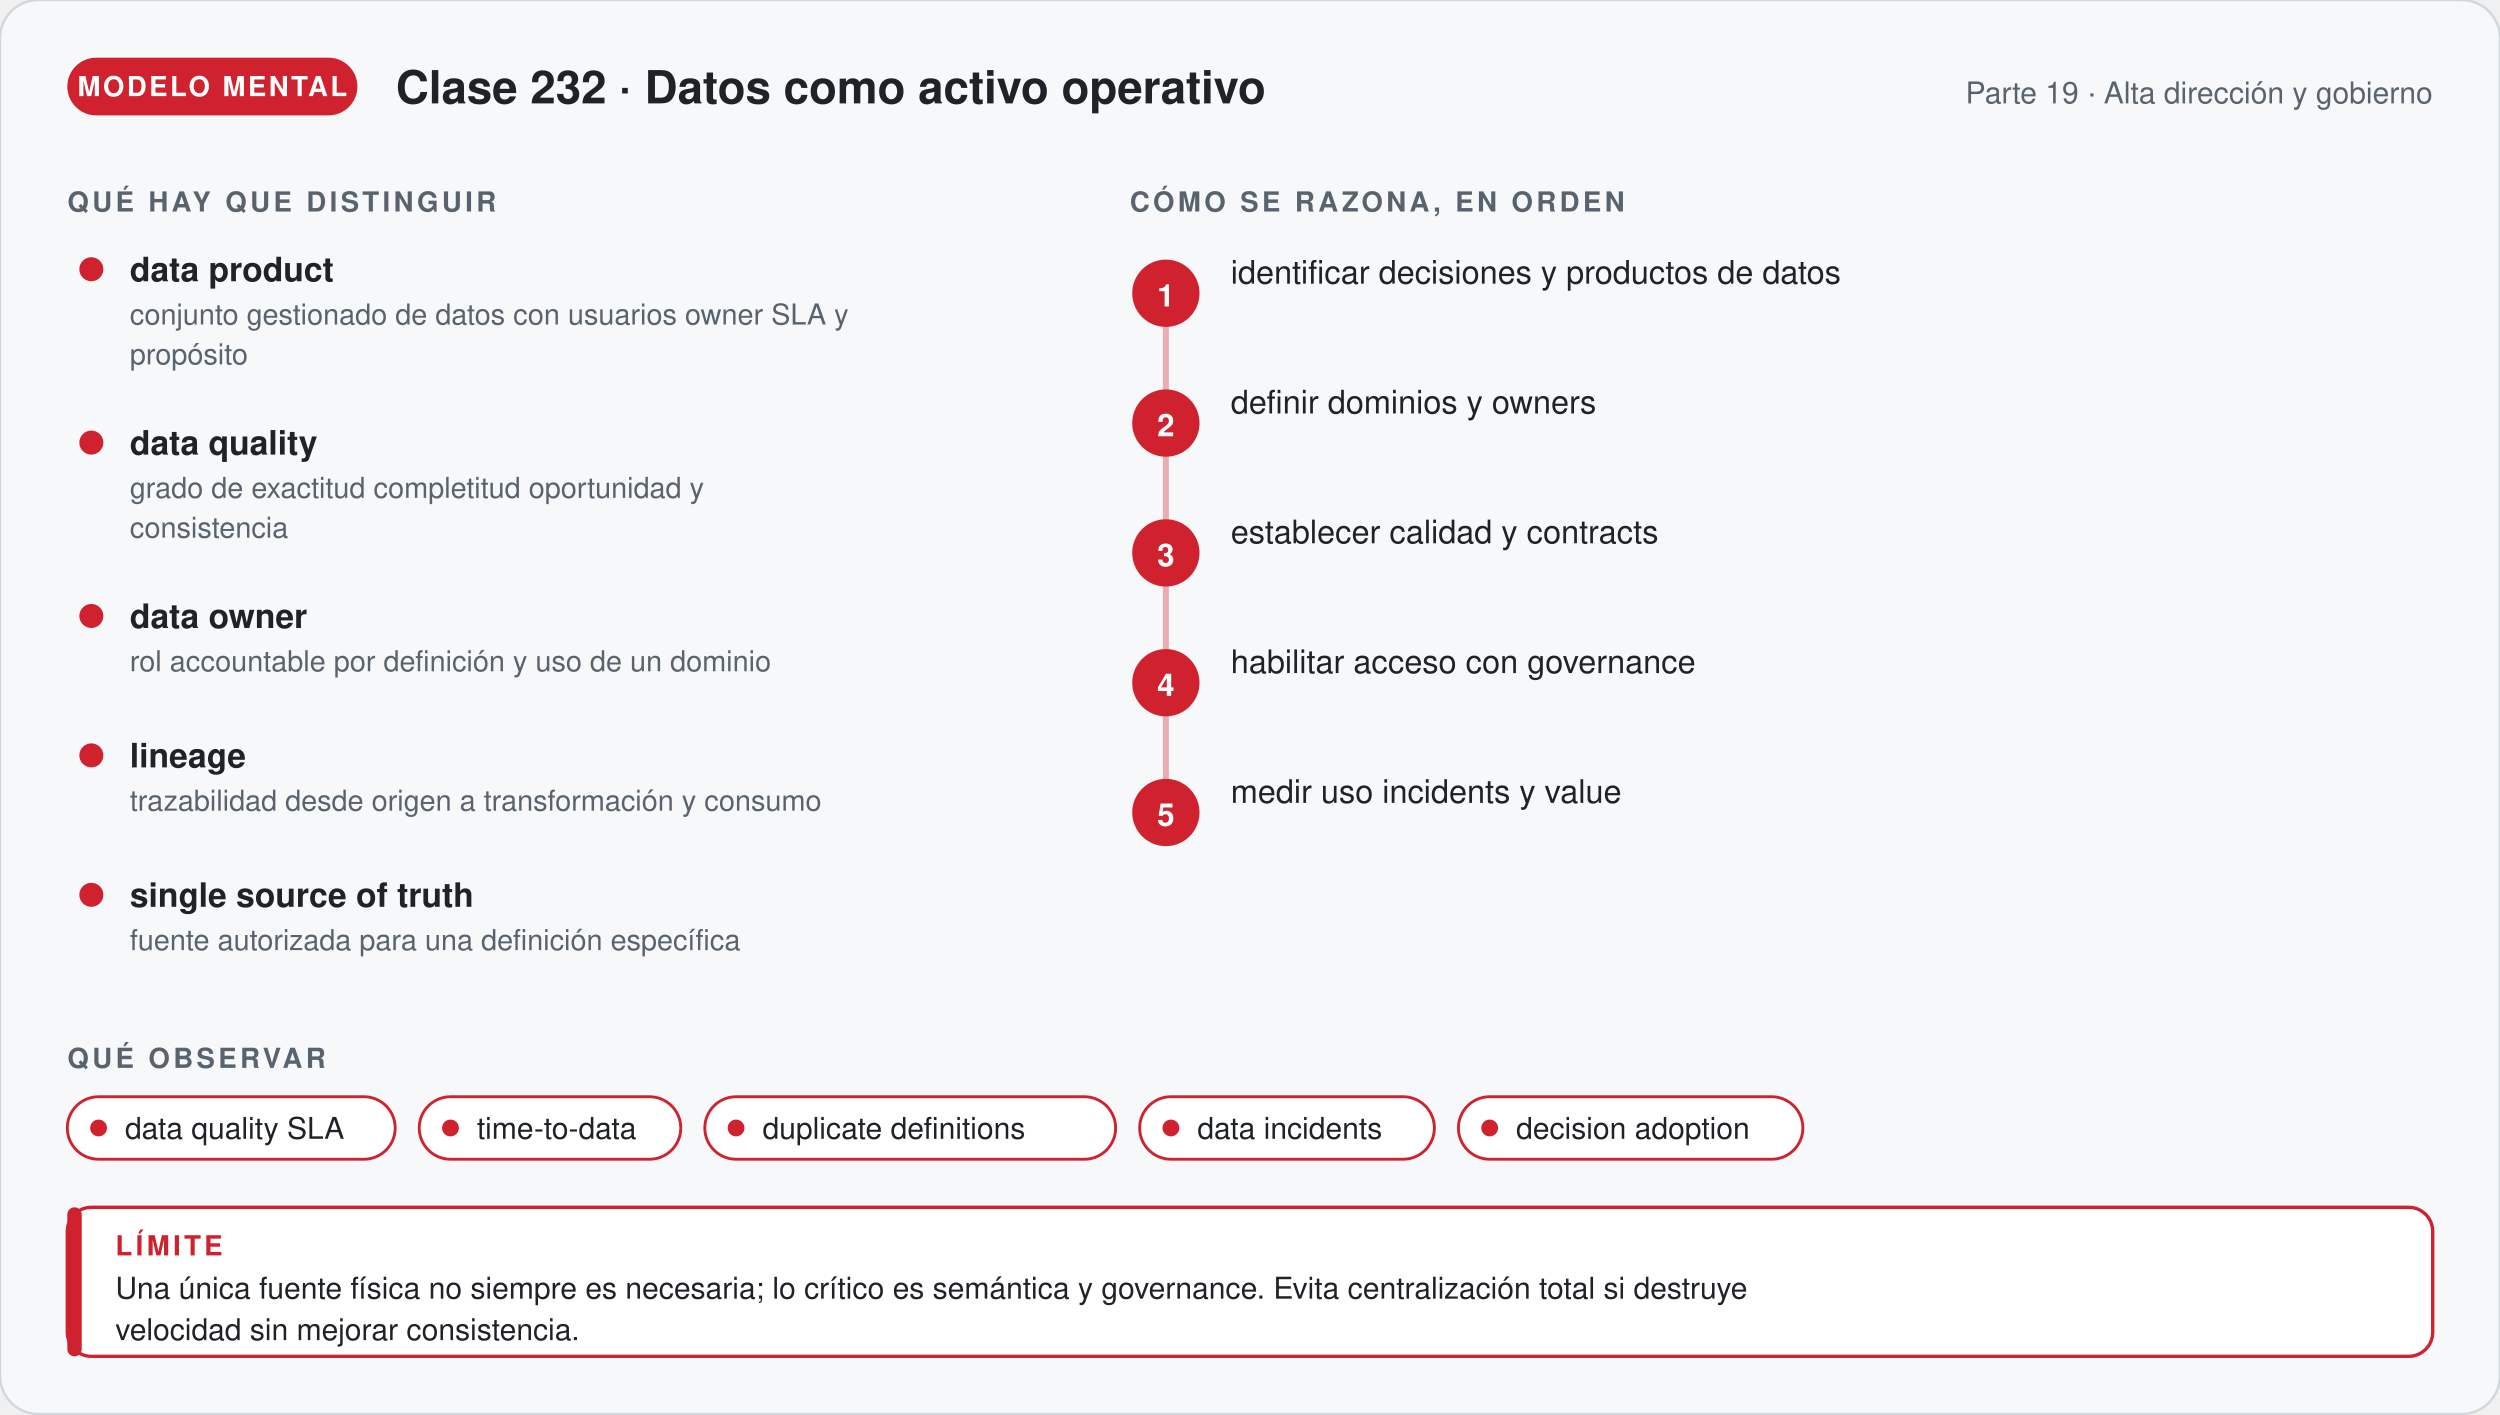
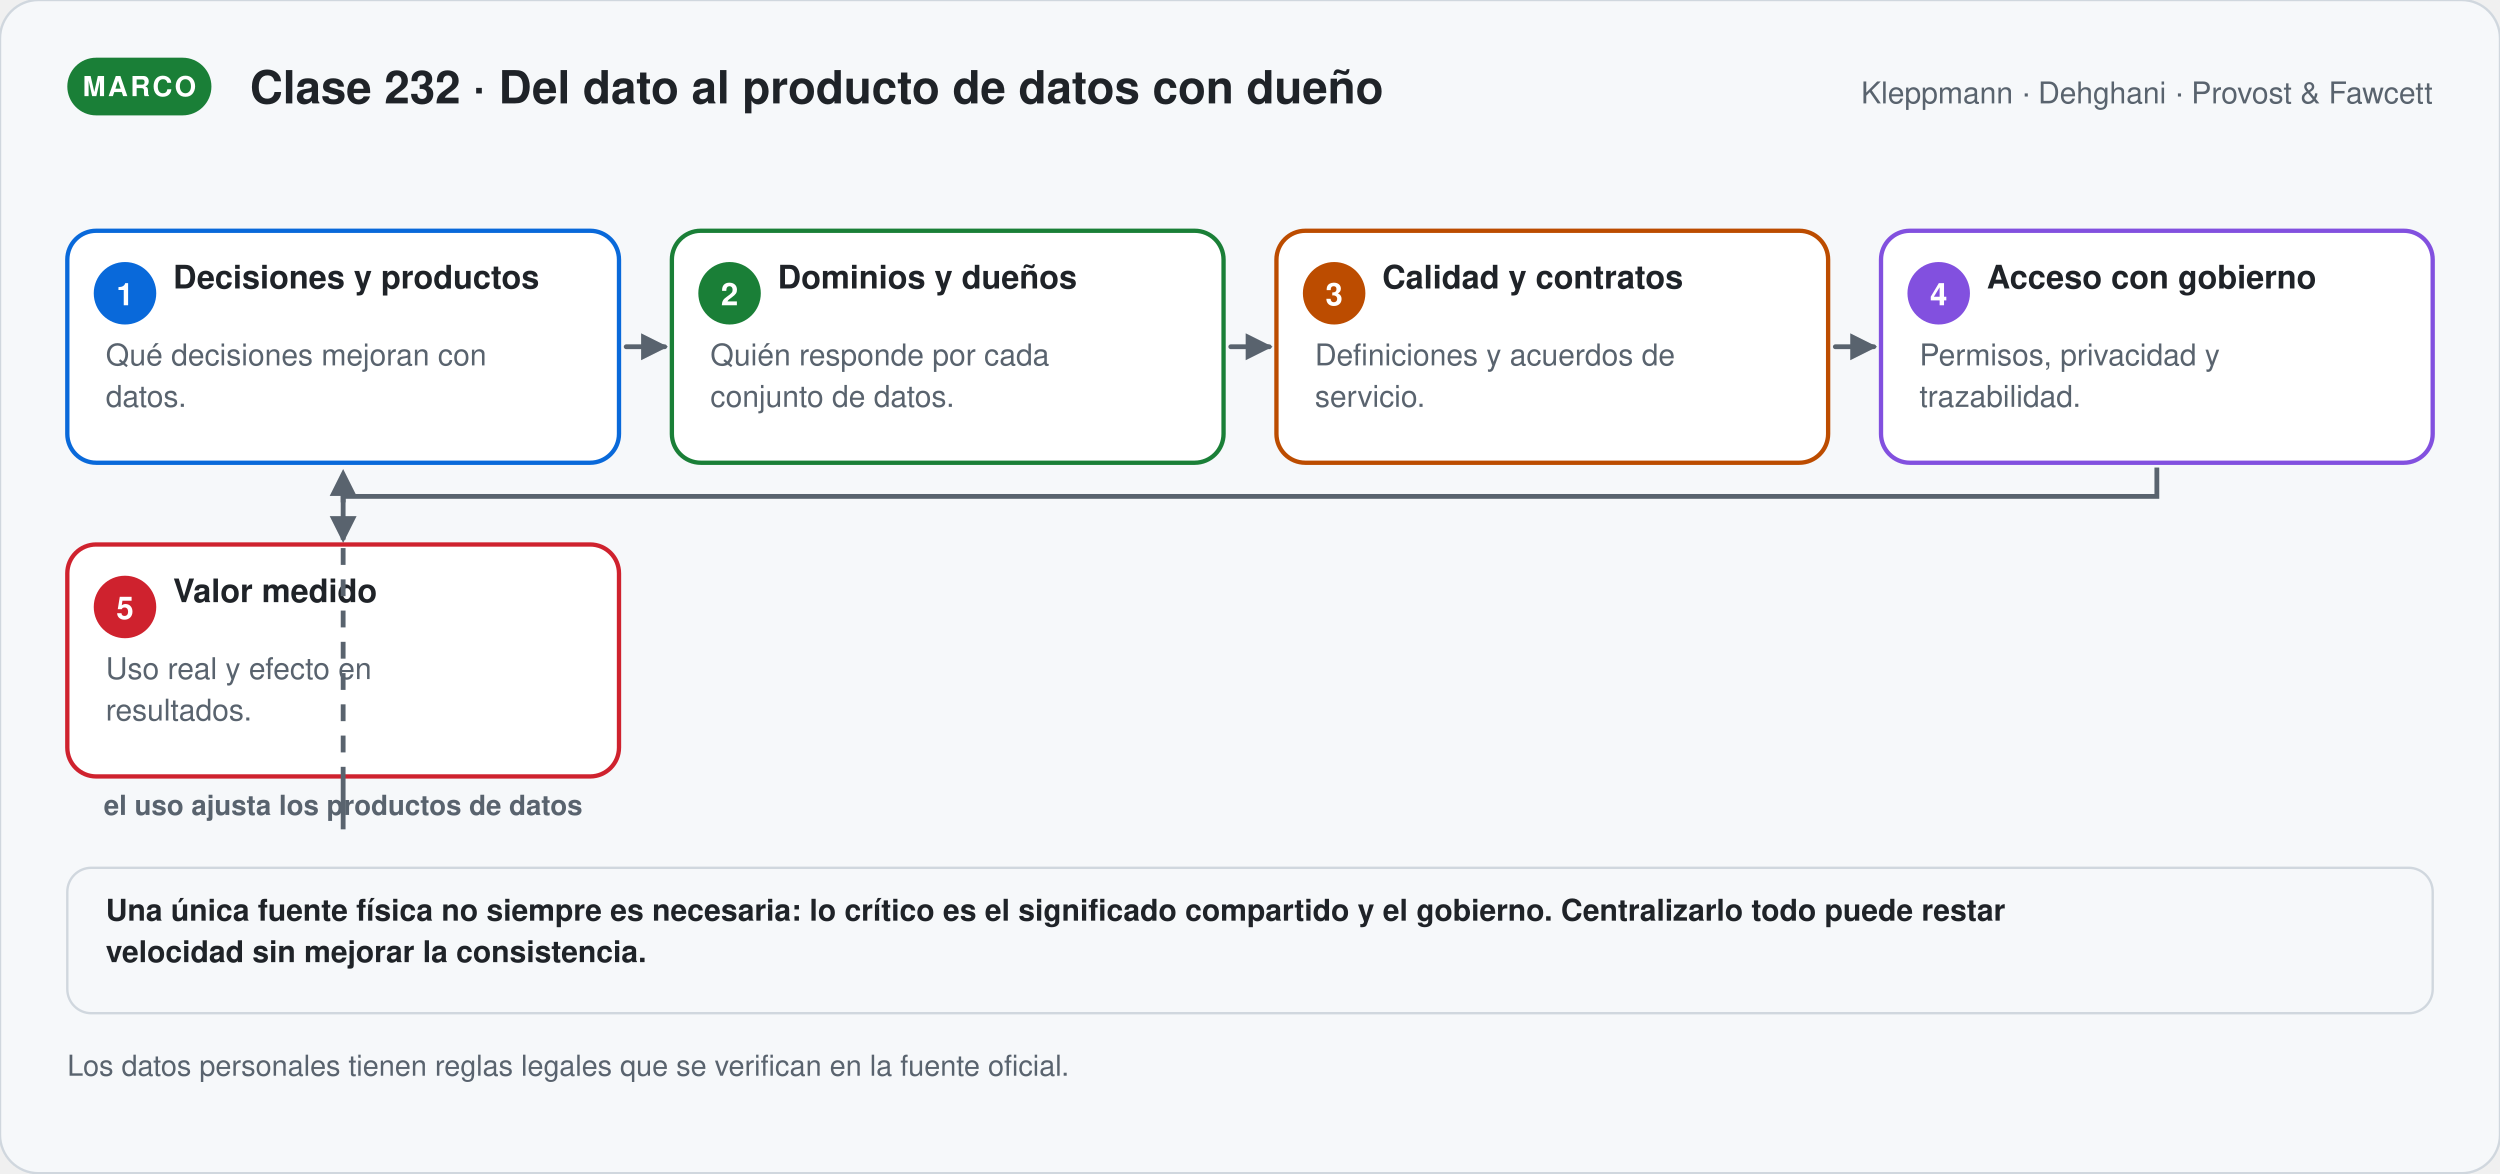
- <svg xmlns="http://www.w3.org/2000/svg" viewBox="0 0 1040 588.24" width="1040" role="img" aria-labelledby="t-g232 d-g232" font-family="'Segoe UI', 'Helvetica Neue', Helvetica, Arial, sans-serif">
+ <svg xmlns="http://www.w3.org/2000/svg" viewBox="0 0 1040 488.06" width="1040" role="img" aria-labelledby="t-s232 d-s232" font-family="'Segoe UI', 'Helvetica Neue', Helvetica, Arial, sans-serif">
  <defs>
-     <marker id="p-g232" viewBox="0 0 10 10" refX="8" refY="5" markerWidth="7" markerHeight="7" orient="auto">
+     <marker id="p-s232" viewBox="0 0 10 10" refX="8" refY="5" markerWidth="7" markerHeight="7" orient="auto">
      <path d="M1,1 L9,5 L1,9 Z" fill="#59636e" />
    </marker>
  </defs>
-   <rect width="1040" height="588.24" rx="16" fill="#f6f8fa" stroke="#d0d7de" />
-   <rect x="28" y="24" width="120.67" height="24" rx="12" fill="#cf222e" />
-   <text x="88.335" y="40" font-size="11.5" font-weight="700" fill="#ffffff" text-anchor="middle" letter-spacing="1">MODELO MENTAL</text>
-   <text x="164.67" y="43" font-size="19" font-weight="700" fill="#1f2328" text-anchor="start">Clase 232 · Datos como activo operativo</text>
-   <text x="1012" y="43" font-size="12.5" font-weight="400" fill="#59636e" text-anchor="end">Parte 19 · Alta dirección y gobierno</text>
-   <text x="28" y="88" font-size="11.5" font-weight="700" fill="#59636e" text-anchor="start" letter-spacing="1.4">QUÉ HAY QUE DISTINGUIR</text>
-   <circle cx="38" cy="112" r="5" fill="#cf222e" />
-   <text x="54" y="117" font-size="14" font-weight="700" fill="#1f2328" text-anchor="start">data product</text>
-   <text x="54" y="135" font-size="12" font-weight="400" fill="#59636e" text-anchor="start">conjunto gestionado de datos con usuarios owner SLA y</text>
-   <text x="54" y="151.56" font-size="12" font-weight="400" fill="#59636e" text-anchor="start">propósito</text>
-   <circle cx="38" cy="184.12" r="5" fill="#cf222e" />
-   <text x="54" y="189.12" font-size="14" font-weight="700" fill="#1f2328" text-anchor="start">data quality</text>
-   <text x="54" y="207.12" font-size="12" font-weight="400" fill="#59636e" text-anchor="start">grado de exactitud completitud oportunidad y</text>
-   <text x="54" y="223.68" font-size="12" font-weight="400" fill="#59636e" text-anchor="start">consistencia</text>
-   <circle cx="38" cy="256.24" r="5" fill="#cf222e" />
-   <text x="54" y="261.24" font-size="14" font-weight="700" fill="#1f2328" text-anchor="start">data owner</text>
-   <text x="54" y="279.24" font-size="12" font-weight="400" fill="#59636e" text-anchor="start">rol accountable por definición y uso de un dominio</text>
-   <circle cx="38" cy="314.24" r="5" fill="#cf222e" />
-   <text x="54" y="319.24" font-size="14" font-weight="700" fill="#1f2328" text-anchor="start">lineage</text>
-   <text x="54" y="337.24" font-size="12" font-weight="400" fill="#59636e" text-anchor="start">trazabilidad desde origen a transformación y consumo</text>
-   <circle cx="38" cy="372.24" r="5" fill="#cf222e" />
-   <text x="54" y="377.24" font-size="14" font-weight="700" fill="#1f2328" text-anchor="start">single source of truth</text>
-   <text x="54" y="395.24" font-size="12" font-weight="400" fill="#59636e" text-anchor="start">fuente autorizada para una definición específica</text>
-   <text x="470" y="88" font-size="11.5" font-weight="700" fill="#59636e" text-anchor="start" letter-spacing="1.4">CÓMO SE RAZONA, EN ORDEN</text>
-   <path d="M485,122 V338" stroke="#cf222e" stroke-width="2.5" stroke-opacity="0.35" />
-   <circle cx="485" cy="122" r="14" fill="#cf222e" />
-   <text x="485" y="127.5" font-size="13" font-weight="700" fill="#ffffff" text-anchor="middle">1</text>
-   <text x="512" y="118" font-size="13.5" font-weight="500" fill="#1f2328" text-anchor="start">identificar decisiones y productos de datos</text>
-   <circle cx="485" cy="176" r="14" fill="#cf222e" />
-   <text x="485" y="181.5" font-size="13" font-weight="700" fill="#ffffff" text-anchor="middle">2</text>
-   <text x="512" y="172" font-size="13.5" font-weight="500" fill="#1f2328" text-anchor="start">definir dominios y owners</text>
-   <circle cx="485" cy="230" r="14" fill="#cf222e" />
-   <text x="485" y="235.5" font-size="13" font-weight="700" fill="#ffffff" text-anchor="middle">3</text>
-   <text x="512" y="226" font-size="13.5" font-weight="500" fill="#1f2328" text-anchor="start">establecer calidad y contracts</text>
-   <circle cx="485" cy="284" r="14" fill="#cf222e" />
-   <text x="485" y="289.5" font-size="13" font-weight="700" fill="#ffffff" text-anchor="middle">4</text>
-   <text x="512" y="280" font-size="13.5" font-weight="500" fill="#1f2328" text-anchor="start">habilitar acceso con governance</text>
-   <circle cx="485" cy="338" r="14" fill="#cf222e" />
-   <text x="485" y="343.5" font-size="13" font-weight="700" fill="#ffffff" text-anchor="middle">5</text>
-   <text x="512" y="334" font-size="13.5" font-weight="500" fill="#1f2328" text-anchor="start">medir uso incidents y value</text>
-   <text x="28" y="444.24" font-size="11.5" font-weight="700" fill="#59636e" text-anchor="start" letter-spacing="1.4">QUÉ OBSERVAR</text>
-   <rect x="28" y="456.24" width="136.4" height="26" rx="13" fill="#ffffff" stroke="#cf222e" stroke-width="1.2" />
-   <circle cx="41" cy="469.24" r="3.5" fill="#cf222e" />
-   <text x="52" y="473.74" font-size="12.5" font-weight="400" fill="#1f2328" text-anchor="start">data quality SLA</text>
-   <rect x="174.4" y="456.24" width="108.8" height="26" rx="13" fill="#ffffff" stroke="#cf222e" stroke-width="1.2" />
-   <circle cx="187.4" cy="469.24" r="3.5" fill="#cf222e" />
-   <text x="198.4" y="473.74" font-size="12.5" font-weight="400" fill="#1f2328" text-anchor="start">time-to-data</text>
-   <rect x="293.2" y="456.24" width="170.9" height="26" rx="13" fill="#ffffff" stroke="#cf222e" stroke-width="1.2" />
-   <circle cx="306.2" cy="469.24" r="3.5" fill="#cf222e" />
-   <text x="317.2" y="473.74" font-size="12.5" font-weight="400" fill="#1f2328" text-anchor="start">duplicate definitions</text>
-   <rect x="474.1" y="456.24" width="122.6" height="26" rx="13" fill="#ffffff" stroke="#cf222e" stroke-width="1.2" />
-   <circle cx="487.1" cy="469.24" r="3.5" fill="#cf222e" />
-   <text x="498.1" y="473.74" font-size="12.5" font-weight="400" fill="#1f2328" text-anchor="start">data incidents</text>
-   <rect x="606.7" y="456.24" width="143.3" height="26" rx="13" fill="#ffffff" stroke="#cf222e" stroke-width="1.2" />
-   <circle cx="619.7" cy="469.24" r="3.5" fill="#cf222e" />
-   <text x="630.7" y="473.74" font-size="12.5" font-weight="400" fill="#1f2328" text-anchor="start">decision adoption</text>
-   <rect x="28" y="502.24" width="984" height="62" rx="10" fill="#ffffff" stroke="#cf222e" stroke-width="1.4" />
-   <rect x="28" y="502.24" width="6" height="62" rx="3" fill="#cf222e" />
-   <text x="48" y="522.24" font-size="11.5" font-weight="700" fill="#cf222e" text-anchor="start" letter-spacing="1.4">LÍMITE</text>
-   <text x="48" y="540.24" font-size="12.5" font-weight="400" fill="#1f2328" text-anchor="start">Una única fuente física no siempre es necesaria; lo crítico es semántica y governance. Evita centralización total si destruye</text>
-   <text x="48" y="557.49" font-size="12.5" font-weight="400" fill="#1f2328" text-anchor="start">velocidad sin mejorar consistencia.</text>
+   <rect width="1040" height="488.06" rx="16" fill="#f6f8fa" stroke="#d0d7de" />
+   <rect x="28" y="24" width="59.95" height="24" rx="12" fill="#1a7f37" />
+   <text x="57.975" y="40" font-size="11.5" font-weight="700" fill="#ffffff" text-anchor="middle" letter-spacing="1">MARCO</text>
+   <text x="103.95" y="43" font-size="19" font-weight="700" fill="#1f2328" text-anchor="start">Clase 232 · Del dato al producto de datos con dueño</text>
+   <text x="1012" y="43" font-size="12.5" font-weight="400" fill="#59636e" text-anchor="end">Kleppmann · Dehghani · Provost &amp; Fawcett</text>
+   <rect x="28" y="96" width="229.5" height="96.5" rx="12" fill="#ffffff" stroke="#0969da" stroke-width="1.8" />
+   <circle cx="52.0" cy="122.0" r="13" fill="#0969da" />
+   <text x="52" y="127" font-size="13" font-weight="700" fill="#ffffff" text-anchor="middle">1</text>
+   <text x="72" y="120" font-size="13.5" font-weight="700" fill="#1f2328" text-anchor="start">Decisiones y productos</text>
+   <text x="44" y="152" font-size="12.5" font-weight="400" fill="#59636e" text-anchor="start">Qué decisiones mejoran con</text>
+   <text x="44" y="169.25" font-size="12.5" font-weight="400" fill="#59636e" text-anchor="start">datos.</text>
+   <path d="M260.5,144.25 L276.5,144.25" stroke="#59636e" stroke-width="2" fill="none" stroke-linecap="round" marker-end="url(#p-s232)" />
+   <rect x="279.5" y="96" width="229.5" height="96.5" rx="12" fill="#ffffff" stroke="#1a7f37" stroke-width="1.8" />
+   <circle cx="303.5" cy="122.0" r="13" fill="#1a7f37" />
+   <text x="303.5" y="127" font-size="13" font-weight="700" fill="#ffffff" text-anchor="middle">2</text>
+   <text x="323.5" y="120" font-size="13.5" font-weight="700" fill="#1f2328" text-anchor="start">Dominios y dueños</text>
+   <text x="295.5" y="152" font-size="12.5" font-weight="400" fill="#59636e" text-anchor="start">Quién responde por cada</text>
+   <text x="295.5" y="169.25" font-size="12.5" font-weight="400" fill="#59636e" text-anchor="start">conjunto de datos.</text>
+   <path d="M512,144.25 L528,144.25" stroke="#59636e" stroke-width="2" fill="none" stroke-linecap="round" marker-end="url(#p-s232)" />
+   <rect x="531" y="96" width="229.5" height="96.5" rx="12" fill="#ffffff" stroke="#bc4c00" stroke-width="1.8" />
+   <circle cx="555.0" cy="122.0" r="13" fill="#bc4c00" />
+   <text x="555" y="127" font-size="13" font-weight="700" fill="#ffffff" text-anchor="middle">3</text>
+   <text x="575" y="120" font-size="13.5" font-weight="700" fill="#1f2328" text-anchor="start">Calidad y contratos</text>
+   <text x="547" y="152" font-size="12.5" font-weight="400" fill="#59636e" text-anchor="start">Definiciones y acuerdos de</text>
+   <text x="547" y="169.25" font-size="12.5" font-weight="400" fill="#59636e" text-anchor="start">servicio.</text>
+   <path d="M763.5,144.25 L779.5,144.25" stroke="#59636e" stroke-width="2" fill="none" stroke-linecap="round" marker-end="url(#p-s232)" />
+   <rect x="782.5" y="96" width="229.5" height="96.5" rx="12" fill="#ffffff" stroke="#8250df" stroke-width="1.8" />
+   <circle cx="806.5" cy="122.0" r="13" fill="#8250df" />
+   <text x="806.5" y="127" font-size="13" font-weight="700" fill="#ffffff" text-anchor="middle">4</text>
+   <text x="826.5" y="120" font-size="13.5" font-weight="700" fill="#1f2328" text-anchor="start">Acceso con gobierno</text>
+   <text x="798.5" y="152" font-size="12.5" font-weight="400" fill="#59636e" text-anchor="start">Permisos, privacidad y</text>
+   <text x="798.5" y="169.25" font-size="12.5" font-weight="400" fill="#59636e" text-anchor="start">trazabilidad.</text>
+   <path d="M897.25,194.5 V206.5 H142.75 V224.5" stroke="#59636e" stroke-width="2" fill="none" marker-end="url(#p-s232)" />
+   <rect x="28" y="226.5" width="229.5" height="96.5" rx="12" fill="#ffffff" stroke="#cf222e" stroke-width="1.8" />
+   <circle cx="52.0" cy="252.5" r="13" fill="#cf222e" />
+   <text x="52" y="257.5" font-size="13" font-weight="700" fill="#ffffff" text-anchor="middle">5</text>
+   <text x="72" y="250.5" font-size="13.5" font-weight="700" fill="#1f2328" text-anchor="start">Valor medido</text>
+   <text x="44" y="282.5" font-size="12.5" font-weight="400" fill="#59636e" text-anchor="start">Uso real y efecto en</text>
+   <text x="44" y="299.75" font-size="12.5" font-weight="400" fill="#59636e" text-anchor="start">resultados.</text>
+   <path d="M142.75,325.0 V345.0 H142.75 V196.5" stroke="#59636e" stroke-width="2" fill="none" stroke-dasharray="7 6" marker-end="url(#p-s232)" />
+   <text x="142.75" y="339" font-size="11.5" font-weight="600" fill="#59636e" text-anchor="middle">el uso ajusta los productos de datos</text>
+   <rect x="28" y="361" width="984" height="60.5" rx="10" fill="#f6f8fa" stroke="#d0d7de" stroke-width="1" />
+   <text x="44" y="383" font-size="12.5" font-weight="600" fill="#1f2328" text-anchor="start">Una única fuente física no siempre es necesaria: lo crítico es el significado compartido y el gobierno. Centralizarlo todo puede restar</text>
+   <text x="44" y="400.25" font-size="12.5" font-weight="600" fill="#1f2328" text-anchor="start">velocidad sin mejorar la consistencia.</text>
+   <text x="28" y="447.5" font-size="12" font-weight="400" fill="#59636e" text-anchor="start">Los datos personales tienen reglas legales que se verifican en la fuente oficial.</text>
</svg>
